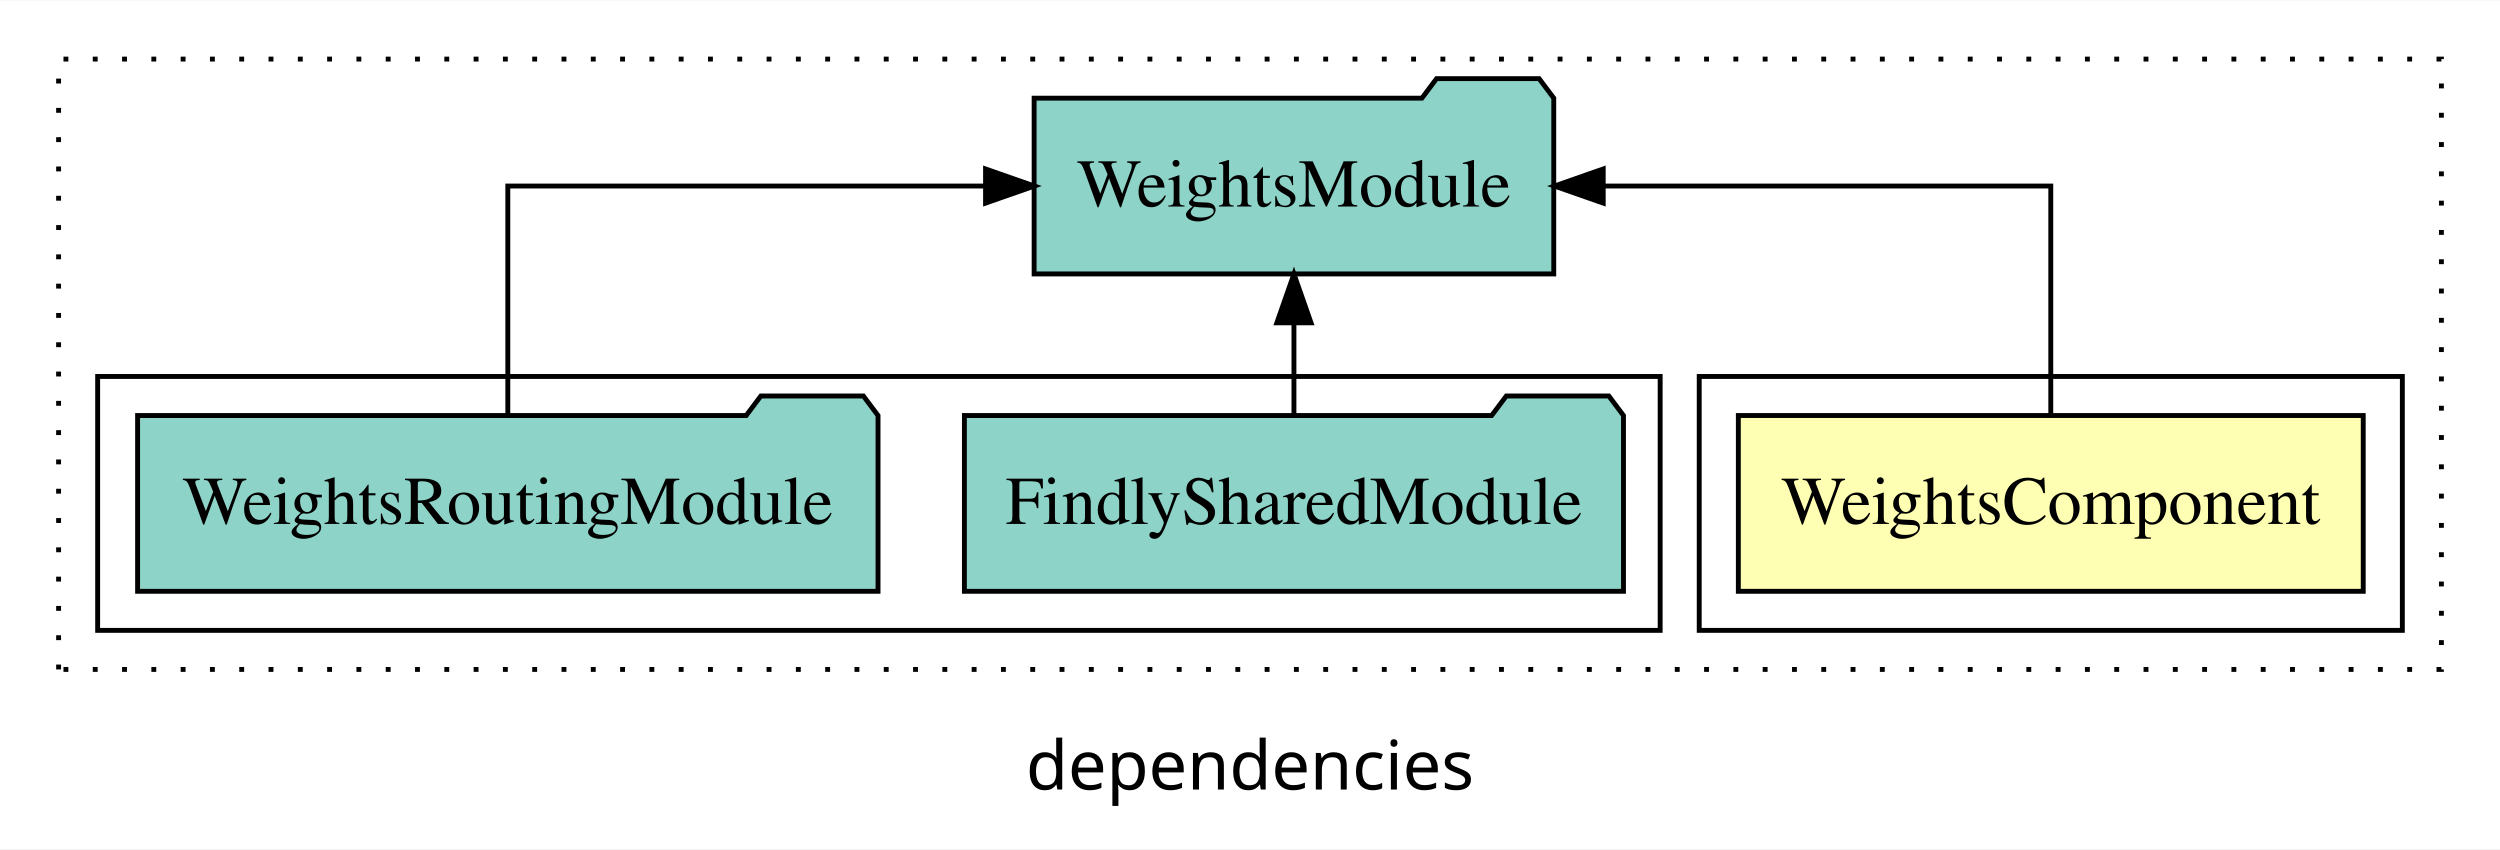
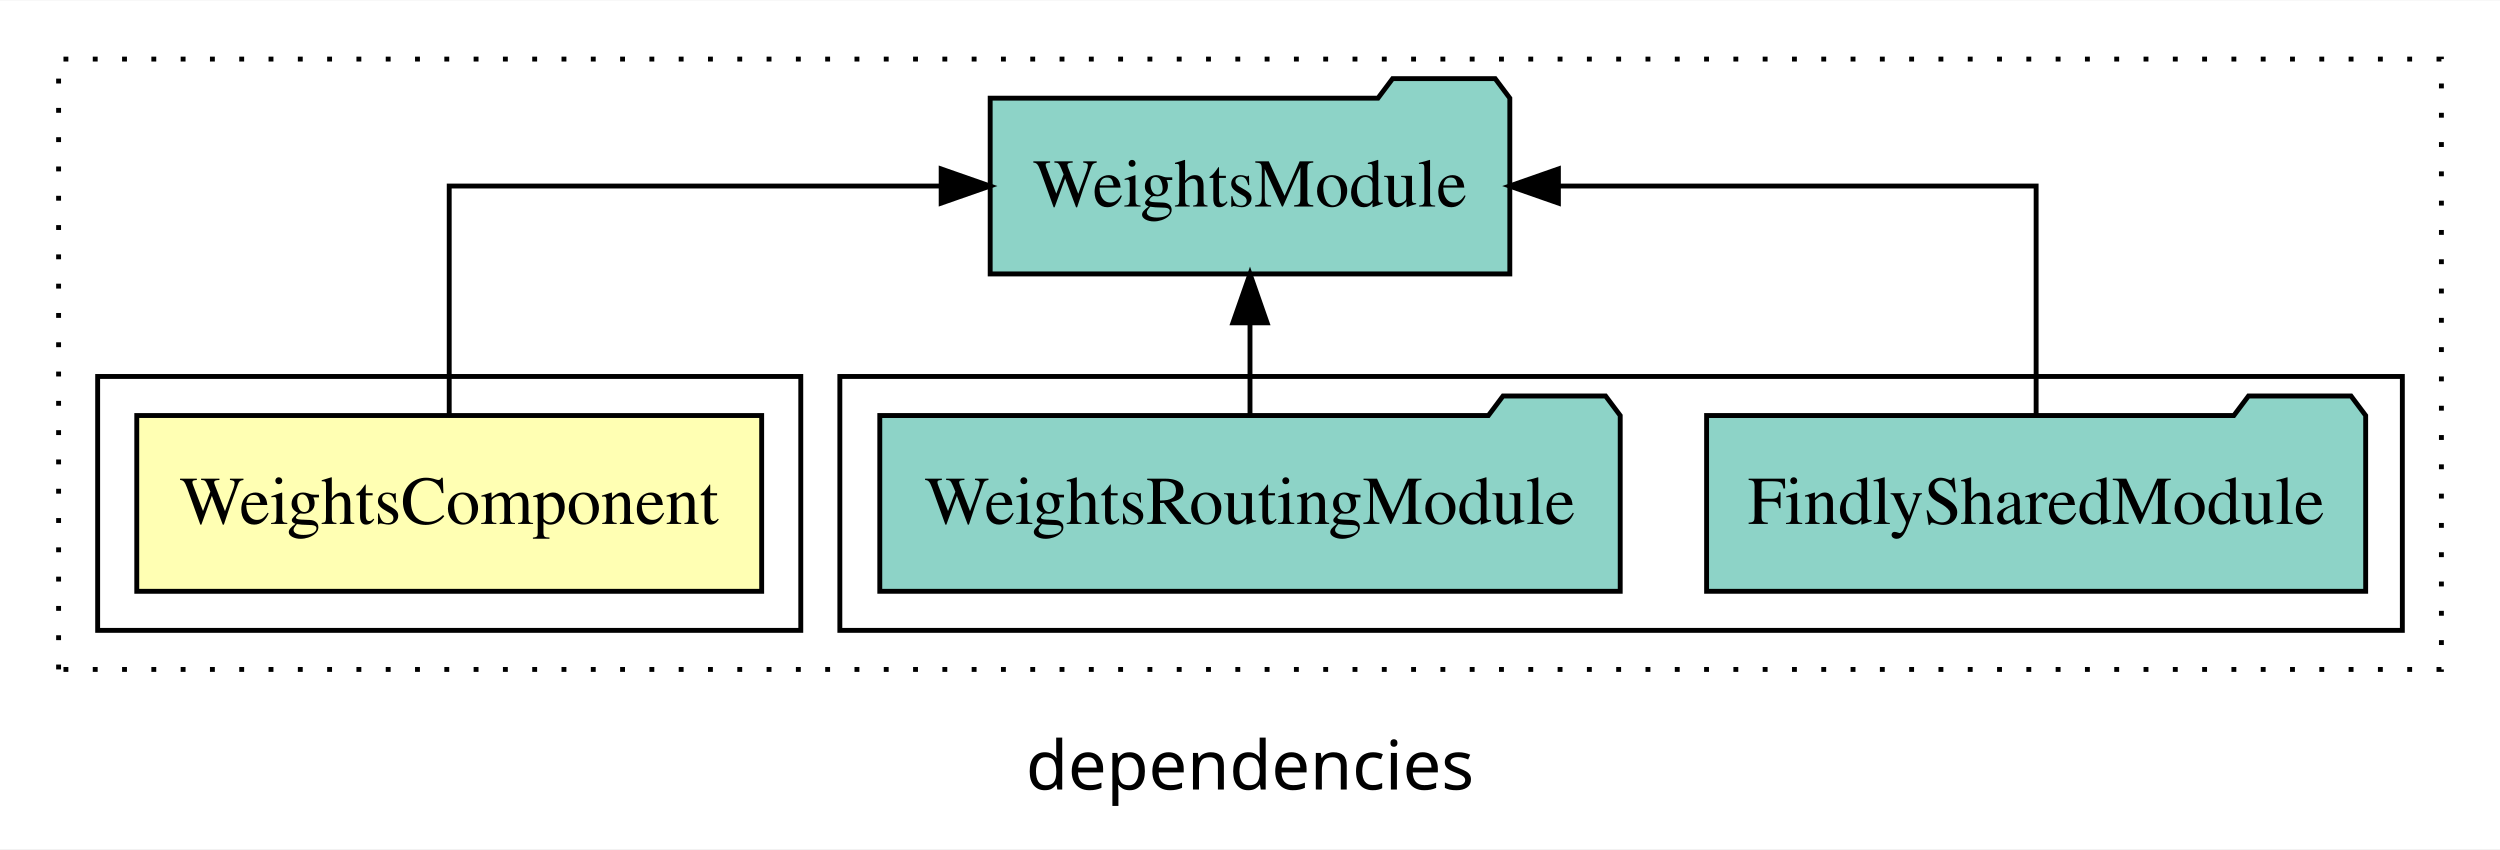
<svg xmlns="http://www.w3.org/2000/svg" width="512pt" height="174pt" viewBox="0.00 0.00 512.00 173.80">
  <g id="graph0" class="graph" transform="scale(1 1) rotate(0) translate(4 169.8)">
    <polygon fill="white" stroke="transparent" points="-4,4 -4,-169.8 508,-169.8 508,4 -4,4" />
    <text text-anchor="middle" x="252" y="-8.2" font-family="sans-serif" font-size="14.00">dependencies</text>
    <g id="clust1" class="cluster">
      <polygon fill="none" stroke="black" stroke-dasharray="1,5" points="8,-32.8 8,-157.8 496,-157.8 496,-32.8 8,-32.8" />
    </g>
+     <g id="clust4" class="cluster">
+       <polygon fill="none" stroke="black" points="168,-40.8 168,-92.8 488,-92.8 488,-40.8 168,-40.8" />
+     </g>
    <g id="clust2" class="cluster">
-       <polygon fill="none" stroke="black" points="344,-40.8 344,-92.8 488,-92.8 488,-40.8 344,-40.8" />
-     </g>
-     <g id="clust4" class="cluster">
-       <polygon fill="none" stroke="black" points="16,-40.8 16,-92.8 336,-92.8 336,-40.8 16,-40.8" />
+       <polygon fill="none" stroke="black" points="16,-40.8 16,-92.8 160,-92.8 160,-40.8 16,-40.8" />
    </g>
    <g id="node1" class="node">
-       <polygon fill="#ffffb3" stroke="black" points="479.99,-84.8 352.01,-84.8 352.01,-48.8 479.99,-48.8 479.99,-84.8" />
-       <text text-anchor="middle" x="416" y="-62.6" font-family="Times,serif" font-size="14.00">WeightsComponent</text>
+       <polygon fill="#ffffb3" stroke="black" points="151.99,-84.8 24.01,-84.8 24.01,-48.8 151.99,-48.8 151.99,-84.8" />
+       <text text-anchor="middle" x="88" y="-62.6" font-family="Times,serif" font-size="14.00">WeightsComponent</text>
    </g>
    <g id="node2" class="node">
-       <polygon fill="#8dd3c7" stroke="black" points="314.21,-149.8 311.21,-153.8 290.21,-153.8 287.21,-149.8 207.79,-149.8 207.79,-113.8 314.21,-113.8 314.21,-149.8" />
-       <text text-anchor="middle" x="261" y="-127.6" font-family="Times,serif" font-size="14.00">WeightsModule</text>
+       <polygon fill="#8dd3c7" stroke="black" points="305.21,-149.8 302.21,-153.8 281.21,-153.8 278.21,-149.8 198.79,-149.8 198.79,-113.8 305.21,-113.8 305.21,-149.8" />
+       <text text-anchor="middle" x="252" y="-127.6" font-family="Times,serif" font-size="14.00">WeightsModule</text>
    </g>
    <g id="edge1" class="edge">
-       <path fill="none" stroke="black" d="M416,-84.91C416,-104.14 416,-131.8 416,-131.8 416,-131.8 324.34,-131.8 324.34,-131.8" />
-       <polygon fill="black" stroke="black" points="324.34,-128.3 314.34,-131.8 324.34,-135.3 324.34,-128.3" />
+       <path fill="none" stroke="black" d="M88,-84.91C88,-104.14 88,-131.8 88,-131.8 88,-131.8 188.75,-131.8 188.75,-131.8" />
+       <polygon fill="black" stroke="black" points="188.75,-135.3 198.75,-131.8 188.75,-128.3 188.75,-135.3" />
    </g>
    <g id="node3" class="node">
-       <polygon fill="#8dd3c7" stroke="black" points="328.49,-84.8 325.49,-88.8 304.49,-88.8 301.49,-84.8 193.51,-84.8 193.51,-48.8 328.49,-48.8 328.49,-84.8" />
-       <text text-anchor="middle" x="261" y="-62.6" font-family="Times,serif" font-size="14.00">FindlySharedModule</text>
+       <polygon fill="#8dd3c7" stroke="black" points="480.49,-84.8 477.49,-88.8 456.49,-88.8 453.49,-84.8 345.51,-84.8 345.51,-48.8 480.49,-48.8 480.49,-84.8" />
+       <text text-anchor="middle" x="413" y="-62.6" font-family="Times,serif" font-size="14.00">FindlySharedModule</text>
    </g>
    <g id="edge2" class="edge">
-       <path fill="none" stroke="black" d="M261,-84.91C261,-84.91 261,-103.79 261,-103.79" />
-       <polygon fill="black" stroke="black" points="257.5,-103.79 261,-113.79 264.5,-103.79 257.5,-103.79" />
+       <path fill="none" stroke="black" d="M413,-84.91C413,-104.14 413,-131.8 413,-131.8 413,-131.8 315.16,-131.8 315.16,-131.8" />
+       <polygon fill="black" stroke="black" points="315.16,-128.3 305.16,-131.8 315.16,-135.3 315.16,-128.3" />
    </g>
    <g id="node4" class="node">
-       <polygon fill="#8dd3c7" stroke="black" points="175.82,-84.8 172.82,-88.8 151.82,-88.8 148.82,-84.8 24.18,-84.8 24.18,-48.8 175.82,-48.8 175.82,-84.8" />
-       <text text-anchor="middle" x="100" y="-62.6" font-family="Times,serif" font-size="14.00">WeightsRoutingModule</text>
+       <polygon fill="#8dd3c7" stroke="black" points="327.82,-84.8 324.82,-88.8 303.82,-88.8 300.82,-84.8 176.18,-84.8 176.18,-48.8 327.82,-48.8 327.82,-84.8" />
+       <text text-anchor="middle" x="252" y="-62.6" font-family="Times,serif" font-size="14.00">WeightsRoutingModule</text>
    </g>
    <g id="edge3" class="edge">
-       <path fill="none" stroke="black" d="M100,-84.91C100,-104.14 100,-131.8 100,-131.8 100,-131.8 197.84,-131.8 197.84,-131.8" />
-       <polygon fill="black" stroke="black" points="197.84,-135.3 207.84,-131.8 197.84,-128.3 197.84,-135.3" />
+       <path fill="none" stroke="black" d="M252,-84.91C252,-84.91 252,-103.79 252,-103.79" />
+       <polygon fill="black" stroke="black" points="248.5,-103.79 252,-113.79 255.5,-103.79 248.5,-103.79" />
    </g>
  </g>
</svg>
